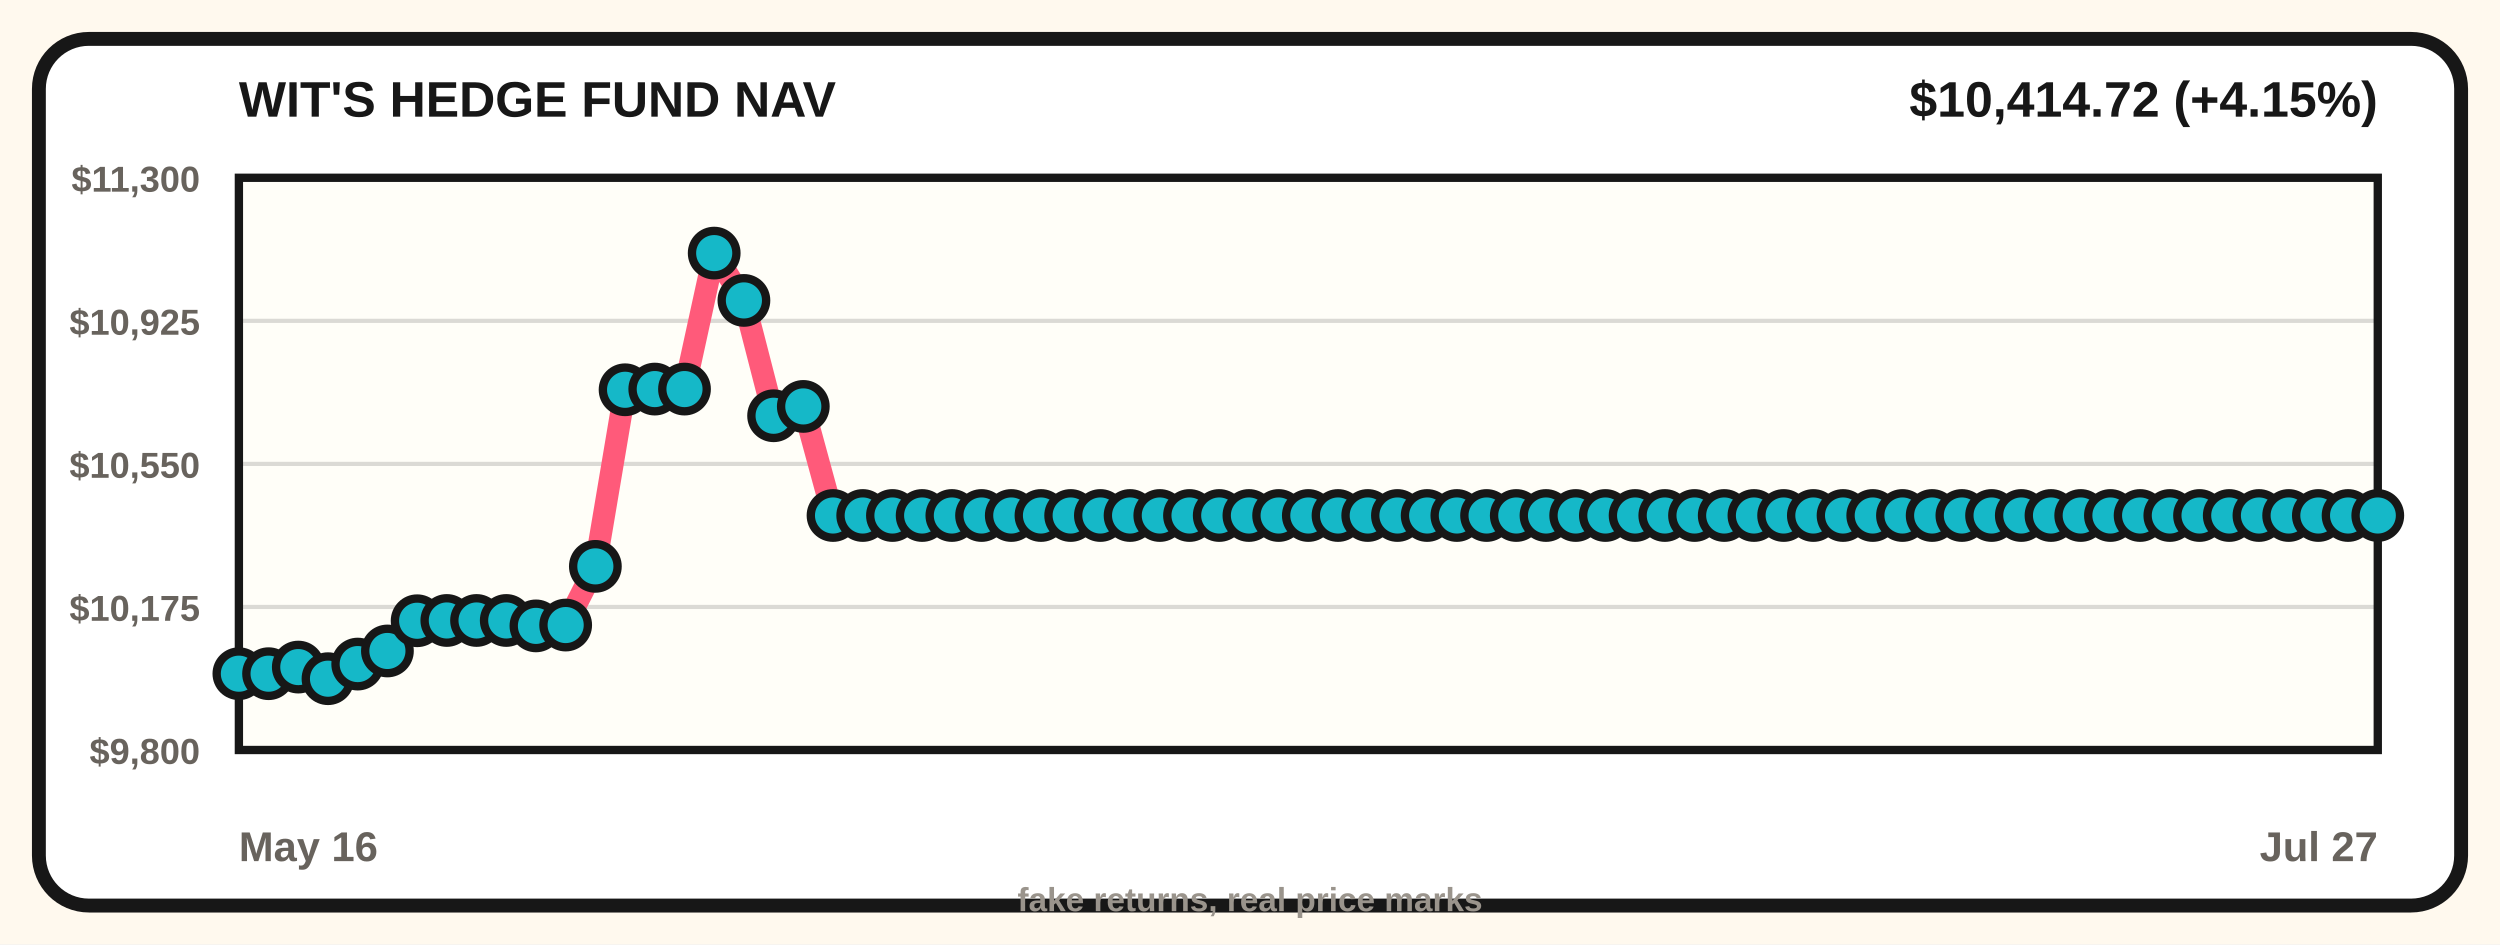
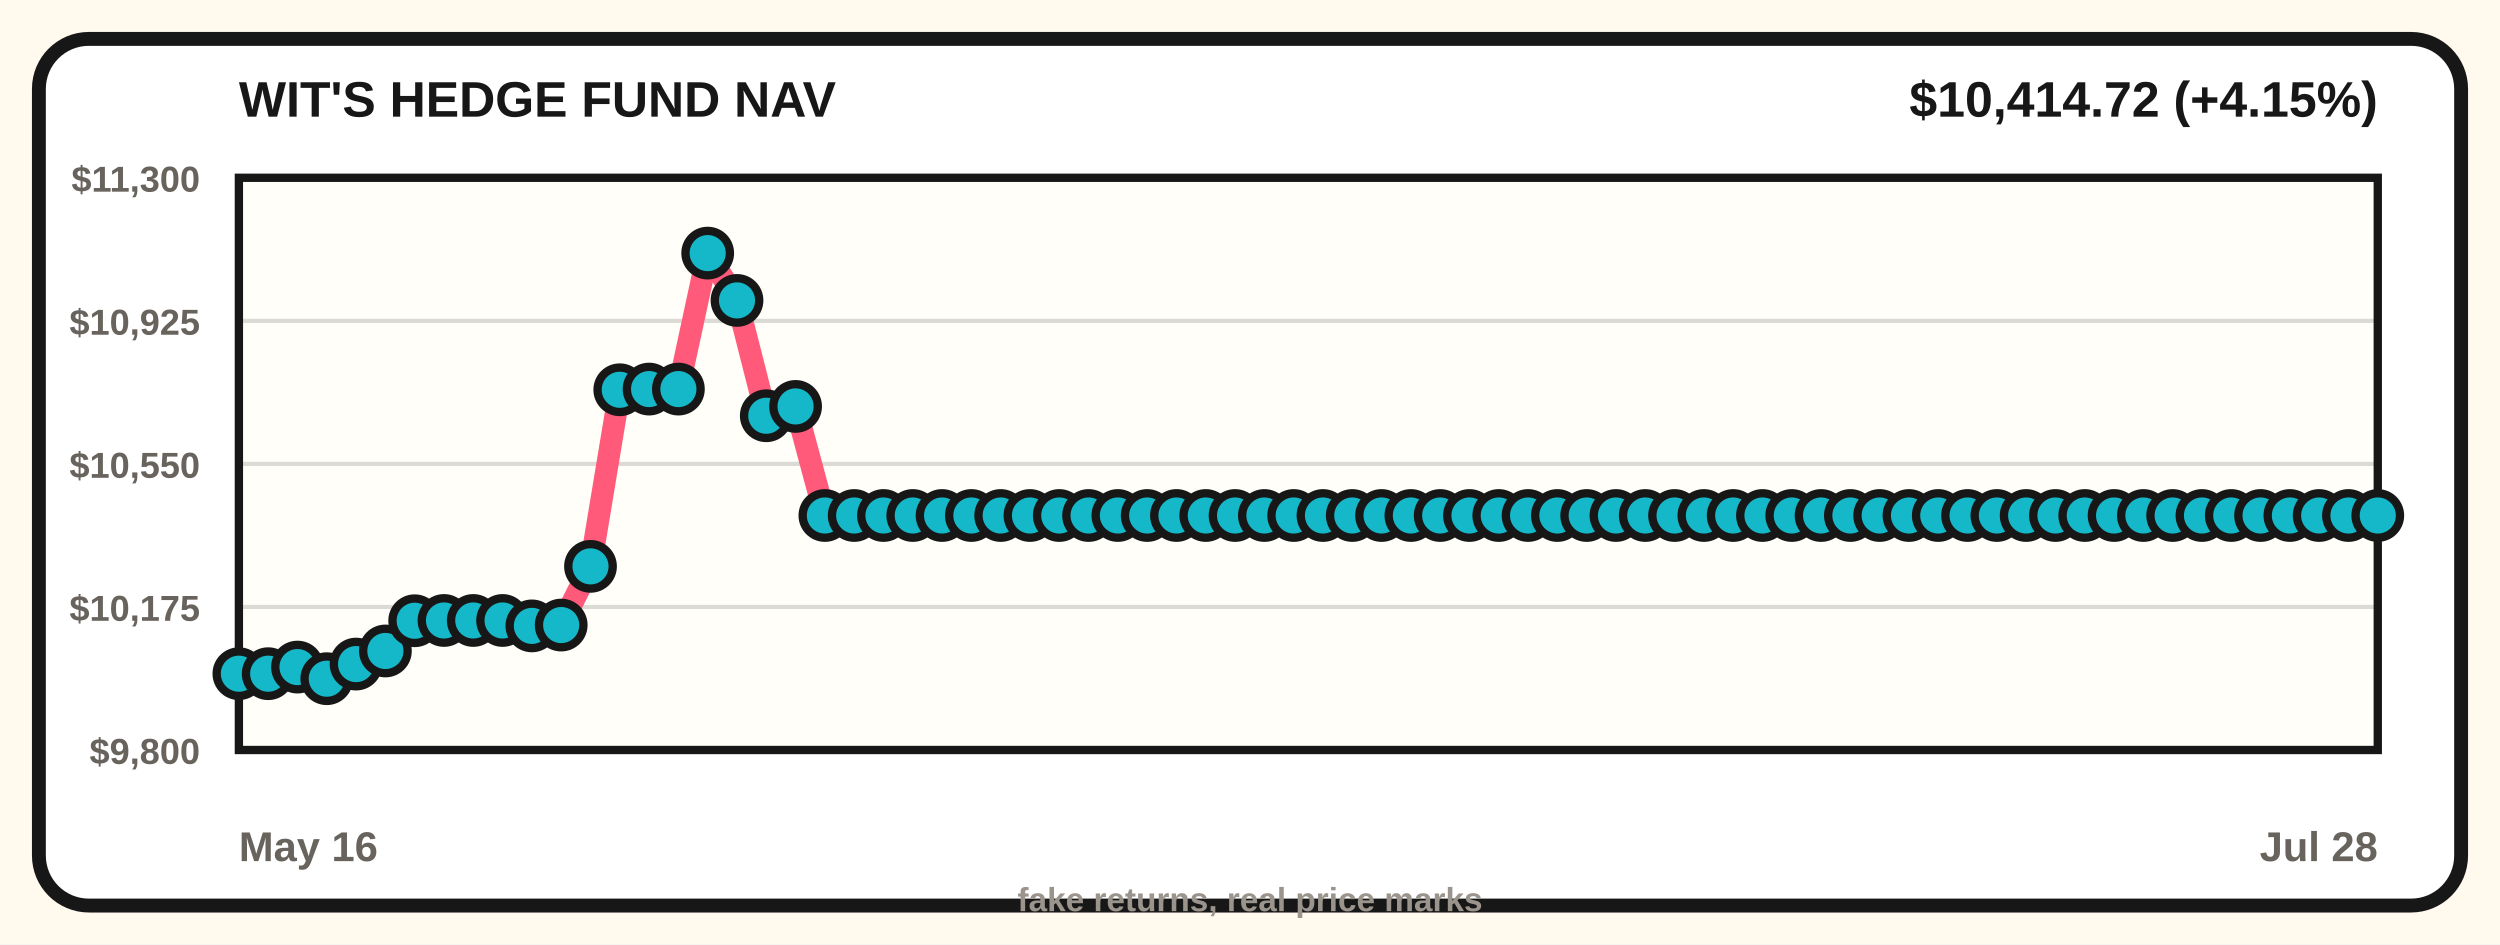
<svg xmlns="http://www.w3.org/2000/svg" width="900" height="340" viewBox="0 0 900 340" role="img" aria-label="Wit's Hedge Fund fake NAV chart">
  <rect width="900" height="340" fill="#fff9ee" />
  <rect x="14" y="14" width="872" height="312" rx="18" fill="#ffffff" stroke="#171717" stroke-width="5" />
  <rect x="86" y="64" width="770" height="206" fill="#fffef8" stroke="#171717" stroke-width="3" />
  <line x1="86" y1="270" x2="856" y2="270" stroke="#171717" stroke-width="1.5" opacity="0.16" />
  <text x="72" y="275" text-anchor="end" font-family="Arial, sans-serif" font-size="13" font-weight="800" fill="#68635d">$9,800</text>
  <line x1="86" y1="218.5" x2="856" y2="218.5" stroke="#171717" stroke-width="1.5" opacity="0.16" />
  <text x="72" y="223.5" text-anchor="end" font-family="Arial, sans-serif" font-size="13" font-weight="800" fill="#68635d">$10,175</text>
  <line x1="86" y1="167" x2="856" y2="167" stroke="#171717" stroke-width="1.5" opacity="0.16" />
  <text x="72" y="172" text-anchor="end" font-family="Arial, sans-serif" font-size="13" font-weight="800" fill="#68635d">$10,550</text>
  <line x1="86" y1="115.5" x2="856" y2="115.5" stroke="#171717" stroke-width="1.5" opacity="0.16" />
  <text x="72" y="120.5" text-anchor="end" font-family="Arial, sans-serif" font-size="13" font-weight="800" fill="#68635d">$10,925</text>
  <line x1="86" y1="64" x2="856" y2="64" stroke="#171717" stroke-width="1.5" opacity="0.16" />
  <text x="72" y="69" text-anchor="end" font-family="Arial, sans-serif" font-size="13" font-weight="800" fill="#68635d">$11,300</text>
-   <polyline points="86,242.53 96.69,242.53 107.39,240.15 118.08,244.33 128.78,239.07 139.47,234.35 150.17,223.47 160.86,223.37 171.56,223.37 182.25,223.37 192.94,225.32 203.64,225.02 214.33,203.89 225.03,140.32 235.72,140.07 246.42,140.07 257.11,91.12 267.81,108.15 278.5,149.67 289.19,146.31 299.89,185.58 310.58,185.58 321.28,185.58 331.97,185.58 342.67,185.58 353.36,185.58 364.06,185.58 374.75,185.58 385.44,185.58 396.14,185.58 406.83,185.58 417.53,185.58 428.22,185.58 438.92,185.58 449.61,185.58 460.31,185.58 471,185.58 481.69,185.58 492.39,185.58 503.08,185.58 513.78,185.58 524.47,185.58 535.17,185.58 545.86,185.58 556.56,185.58 567.25,185.58 577.94,185.58 588.64,185.58 599.33,185.58 610.03,185.58 620.72,185.58 631.42,185.58 642.11,185.58 652.81,185.58 663.5,185.58 674.19,185.58 684.89,185.58 695.58,185.58 706.28,185.58 716.97,185.58 727.67,185.58 738.36,185.58 749.06,185.58 759.75,185.58 770.44,185.58 781.14,185.58 791.83,185.58 802.53,185.58 813.22,185.58 823.92,185.58 834.61,185.58 845.31,185.58 856,185.58" fill="none" stroke="#ff5a7a" stroke-width="8" stroke-linecap="round" stroke-linejoin="round" />
+   <polyline points="86,242.53 96.55,242.53 107.1,240.15 117.64,244.33 128.19,239.07 138.74,234.35 149.29,223.47 159.84,223.37 170.38,223.37 180.93,223.37 191.48,225.32 202.03,225.02 212.58,203.89 223.12,140.32 233.67,140.07 244.22,140.07 254.77,91.12 265.32,108.15 275.86,149.67 286.41,146.31 296.96,185.58 307.51,185.58 318.05,185.58 328.6,185.58 339.15,185.58 349.7,185.58 360.25,185.58 370.79,185.58 381.34,185.58 391.89,185.58 402.44,185.58 412.99,185.58 423.53,185.58 434.08,185.58 444.63,185.58 455.18,185.58 465.73,185.58 476.27,185.58 486.82,185.58 497.37,185.58 507.92,185.58 518.47,185.58 529.01,185.58 539.56,185.58 550.11,185.58 560.66,185.58 571.21,185.58 581.75,185.58 592.3,185.58 602.85,185.58 613.4,185.58 623.95,185.58 634.49,185.58 645.04,185.58 655.59,185.58 666.14,185.58 676.68,185.58 687.23,185.58 697.78,185.58 708.33,185.58 718.88,185.58 729.42,185.58 739.97,185.58 750.52,185.58 761.07,185.58 771.62,185.58 782.16,185.58 792.71,185.58 803.26,185.58 813.81,185.58 824.36,185.58 834.9,185.58 845.45,185.58 856,185.58" fill="none" stroke="#ff5a7a" stroke-width="8" stroke-linecap="round" stroke-linejoin="round" />
  <circle cx="86" cy="242.53" r="8" fill="#15b8c8" stroke="#171717" stroke-width="3" />
-   <circle cx="96.69" cy="242.53" r="8" fill="#15b8c8" stroke="#171717" stroke-width="3" />
-   <circle cx="107.39" cy="240.15" r="8" fill="#15b8c8" stroke="#171717" stroke-width="3" />
-   <circle cx="118.08" cy="244.33" r="8" fill="#15b8c8" stroke="#171717" stroke-width="3" />
-   <circle cx="128.78" cy="239.07" r="8" fill="#15b8c8" stroke="#171717" stroke-width="3" />
-   <circle cx="139.47" cy="234.35" r="8" fill="#15b8c8" stroke="#171717" stroke-width="3" />
-   <circle cx="150.17" cy="223.47" r="8" fill="#15b8c8" stroke="#171717" stroke-width="3" />
-   <circle cx="160.86" cy="223.37" r="8" fill="#15b8c8" stroke="#171717" stroke-width="3" />
-   <circle cx="171.56" cy="223.37" r="8" fill="#15b8c8" stroke="#171717" stroke-width="3" />
-   <circle cx="182.25" cy="223.37" r="8" fill="#15b8c8" stroke="#171717" stroke-width="3" />
-   <circle cx="192.94" cy="225.32" r="8" fill="#15b8c8" stroke="#171717" stroke-width="3" />
-   <circle cx="203.64" cy="225.02" r="8" fill="#15b8c8" stroke="#171717" stroke-width="3" />
-   <circle cx="214.33" cy="203.89" r="8" fill="#15b8c8" stroke="#171717" stroke-width="3" />
-   <circle cx="225.03" cy="140.32" r="8" fill="#15b8c8" stroke="#171717" stroke-width="3" />
-   <circle cx="235.72" cy="140.07" r="8" fill="#15b8c8" stroke="#171717" stroke-width="3" />
-   <circle cx="246.42" cy="140.07" r="8" fill="#15b8c8" stroke="#171717" stroke-width="3" />
-   <circle cx="257.11" cy="91.12" r="8" fill="#15b8c8" stroke="#171717" stroke-width="3" />
-   <circle cx="267.81" cy="108.15" r="8" fill="#15b8c8" stroke="#171717" stroke-width="3" />
-   <circle cx="278.5" cy="149.67" r="8" fill="#15b8c8" stroke="#171717" stroke-width="3" />
-   <circle cx="289.19" cy="146.31" r="8" fill="#15b8c8" stroke="#171717" stroke-width="3" />
-   <circle cx="299.89" cy="185.58" r="8" fill="#15b8c8" stroke="#171717" stroke-width="3" />
-   <circle cx="310.58" cy="185.58" r="8" fill="#15b8c8" stroke="#171717" stroke-width="3" />
-   <circle cx="321.28" cy="185.58" r="8" fill="#15b8c8" stroke="#171717" stroke-width="3" />
-   <circle cx="331.97" cy="185.58" r="8" fill="#15b8c8" stroke="#171717" stroke-width="3" />
-   <circle cx="342.67" cy="185.58" r="8" fill="#15b8c8" stroke="#171717" stroke-width="3" />
-   <circle cx="353.36" cy="185.58" r="8" fill="#15b8c8" stroke="#171717" stroke-width="3" />
-   <circle cx="364.06" cy="185.58" r="8" fill="#15b8c8" stroke="#171717" stroke-width="3" />
-   <circle cx="374.75" cy="185.58" r="8" fill="#15b8c8" stroke="#171717" stroke-width="3" />
-   <circle cx="385.44" cy="185.58" r="8" fill="#15b8c8" stroke="#171717" stroke-width="3" />
-   <circle cx="396.14" cy="185.58" r="8" fill="#15b8c8" stroke="#171717" stroke-width="3" />
-   <circle cx="406.83" cy="185.58" r="8" fill="#15b8c8" stroke="#171717" stroke-width="3" />
-   <circle cx="417.53" cy="185.58" r="8" fill="#15b8c8" stroke="#171717" stroke-width="3" />
-   <circle cx="428.22" cy="185.58" r="8" fill="#15b8c8" stroke="#171717" stroke-width="3" />
-   <circle cx="438.92" cy="185.58" r="8" fill="#15b8c8" stroke="#171717" stroke-width="3" />
-   <circle cx="449.61" cy="185.58" r="8" fill="#15b8c8" stroke="#171717" stroke-width="3" />
-   <circle cx="460.31" cy="185.58" r="8" fill="#15b8c8" stroke="#171717" stroke-width="3" />
-   <circle cx="471" cy="185.58" r="8" fill="#15b8c8" stroke="#171717" stroke-width="3" />
-   <circle cx="481.69" cy="185.58" r="8" fill="#15b8c8" stroke="#171717" stroke-width="3" />
-   <circle cx="492.39" cy="185.58" r="8" fill="#15b8c8" stroke="#171717" stroke-width="3" />
-   <circle cx="503.08" cy="185.58" r="8" fill="#15b8c8" stroke="#171717" stroke-width="3" />
-   <circle cx="513.78" cy="185.58" r="8" fill="#15b8c8" stroke="#171717" stroke-width="3" />
-   <circle cx="524.47" cy="185.58" r="8" fill="#15b8c8" stroke="#171717" stroke-width="3" />
-   <circle cx="535.17" cy="185.58" r="8" fill="#15b8c8" stroke="#171717" stroke-width="3" />
-   <circle cx="545.86" cy="185.58" r="8" fill="#15b8c8" stroke="#171717" stroke-width="3" />
-   <circle cx="556.56" cy="185.58" r="8" fill="#15b8c8" stroke="#171717" stroke-width="3" />
-   <circle cx="567.25" cy="185.58" r="8" fill="#15b8c8" stroke="#171717" stroke-width="3" />
-   <circle cx="577.94" cy="185.58" r="8" fill="#15b8c8" stroke="#171717" stroke-width="3" />
-   <circle cx="588.64" cy="185.58" r="8" fill="#15b8c8" stroke="#171717" stroke-width="3" />
-   <circle cx="599.33" cy="185.58" r="8" fill="#15b8c8" stroke="#171717" stroke-width="3" />
-   <circle cx="610.03" cy="185.58" r="8" fill="#15b8c8" stroke="#171717" stroke-width="3" />
-   <circle cx="620.72" cy="185.58" r="8" fill="#15b8c8" stroke="#171717" stroke-width="3" />
-   <circle cx="631.42" cy="185.58" r="8" fill="#15b8c8" stroke="#171717" stroke-width="3" />
-   <circle cx="642.11" cy="185.58" r="8" fill="#15b8c8" stroke="#171717" stroke-width="3" />
-   <circle cx="652.81" cy="185.58" r="8" fill="#15b8c8" stroke="#171717" stroke-width="3" />
-   <circle cx="663.5" cy="185.58" r="8" fill="#15b8c8" stroke="#171717" stroke-width="3" />
-   <circle cx="674.19" cy="185.58" r="8" fill="#15b8c8" stroke="#171717" stroke-width="3" />
-   <circle cx="684.89" cy="185.58" r="8" fill="#15b8c8" stroke="#171717" stroke-width="3" />
-   <circle cx="695.58" cy="185.58" r="8" fill="#15b8c8" stroke="#171717" stroke-width="3" />
-   <circle cx="706.28" cy="185.58" r="8" fill="#15b8c8" stroke="#171717" stroke-width="3" />
-   <circle cx="716.97" cy="185.58" r="8" fill="#15b8c8" stroke="#171717" stroke-width="3" />
-   <circle cx="727.67" cy="185.58" r="8" fill="#15b8c8" stroke="#171717" stroke-width="3" />
-   <circle cx="738.36" cy="185.58" r="8" fill="#15b8c8" stroke="#171717" stroke-width="3" />
-   <circle cx="749.06" cy="185.58" r="8" fill="#15b8c8" stroke="#171717" stroke-width="3" />
-   <circle cx="759.75" cy="185.58" r="8" fill="#15b8c8" stroke="#171717" stroke-width="3" />
-   <circle cx="770.44" cy="185.58" r="8" fill="#15b8c8" stroke="#171717" stroke-width="3" />
-   <circle cx="781.14" cy="185.58" r="8" fill="#15b8c8" stroke="#171717" stroke-width="3" />
-   <circle cx="791.83" cy="185.58" r="8" fill="#15b8c8" stroke="#171717" stroke-width="3" />
-   <circle cx="802.53" cy="185.58" r="8" fill="#15b8c8" stroke="#171717" stroke-width="3" />
-   <circle cx="813.22" cy="185.58" r="8" fill="#15b8c8" stroke="#171717" stroke-width="3" />
-   <circle cx="823.92" cy="185.58" r="8" fill="#15b8c8" stroke="#171717" stroke-width="3" />
-   <circle cx="834.61" cy="185.58" r="8" fill="#15b8c8" stroke="#171717" stroke-width="3" />
-   <circle cx="845.31" cy="185.58" r="8" fill="#15b8c8" stroke="#171717" stroke-width="3" />
+   <circle cx="96.55" cy="242.53" r="8" fill="#15b8c8" stroke="#171717" stroke-width="3" />
+   <circle cx="107.1" cy="240.15" r="8" fill="#15b8c8" stroke="#171717" stroke-width="3" />
+   <circle cx="117.64" cy="244.33" r="8" fill="#15b8c8" stroke="#171717" stroke-width="3" />
+   <circle cx="128.19" cy="239.07" r="8" fill="#15b8c8" stroke="#171717" stroke-width="3" />
+   <circle cx="138.74" cy="234.35" r="8" fill="#15b8c8" stroke="#171717" stroke-width="3" />
+   <circle cx="149.29" cy="223.47" r="8" fill="#15b8c8" stroke="#171717" stroke-width="3" />
+   <circle cx="159.84" cy="223.37" r="8" fill="#15b8c8" stroke="#171717" stroke-width="3" />
+   <circle cx="170.38" cy="223.37" r="8" fill="#15b8c8" stroke="#171717" stroke-width="3" />
+   <circle cx="180.93" cy="223.37" r="8" fill="#15b8c8" stroke="#171717" stroke-width="3" />
+   <circle cx="191.48" cy="225.32" r="8" fill="#15b8c8" stroke="#171717" stroke-width="3" />
+   <circle cx="202.03" cy="225.02" r="8" fill="#15b8c8" stroke="#171717" stroke-width="3" />
+   <circle cx="212.58" cy="203.89" r="8" fill="#15b8c8" stroke="#171717" stroke-width="3" />
+   <circle cx="223.12" cy="140.32" r="8" fill="#15b8c8" stroke="#171717" stroke-width="3" />
+   <circle cx="233.67" cy="140.07" r="8" fill="#15b8c8" stroke="#171717" stroke-width="3" />
+   <circle cx="244.22" cy="140.07" r="8" fill="#15b8c8" stroke="#171717" stroke-width="3" />
+   <circle cx="254.77" cy="91.12" r="8" fill="#15b8c8" stroke="#171717" stroke-width="3" />
+   <circle cx="265.32" cy="108.15" r="8" fill="#15b8c8" stroke="#171717" stroke-width="3" />
+   <circle cx="275.86" cy="149.67" r="8" fill="#15b8c8" stroke="#171717" stroke-width="3" />
+   <circle cx="286.41" cy="146.31" r="8" fill="#15b8c8" stroke="#171717" stroke-width="3" />
+   <circle cx="296.96" cy="185.58" r="8" fill="#15b8c8" stroke="#171717" stroke-width="3" />
+   <circle cx="307.51" cy="185.58" r="8" fill="#15b8c8" stroke="#171717" stroke-width="3" />
+   <circle cx="318.05" cy="185.58" r="8" fill="#15b8c8" stroke="#171717" stroke-width="3" />
+   <circle cx="328.6" cy="185.58" r="8" fill="#15b8c8" stroke="#171717" stroke-width="3" />
+   <circle cx="339.15" cy="185.58" r="8" fill="#15b8c8" stroke="#171717" stroke-width="3" />
+   <circle cx="349.7" cy="185.58" r="8" fill="#15b8c8" stroke="#171717" stroke-width="3" />
+   <circle cx="360.25" cy="185.58" r="8" fill="#15b8c8" stroke="#171717" stroke-width="3" />
+   <circle cx="370.79" cy="185.58" r="8" fill="#15b8c8" stroke="#171717" stroke-width="3" />
+   <circle cx="381.34" cy="185.58" r="8" fill="#15b8c8" stroke="#171717" stroke-width="3" />
+   <circle cx="391.89" cy="185.58" r="8" fill="#15b8c8" stroke="#171717" stroke-width="3" />
+   <circle cx="402.44" cy="185.58" r="8" fill="#15b8c8" stroke="#171717" stroke-width="3" />
+   <circle cx="412.99" cy="185.58" r="8" fill="#15b8c8" stroke="#171717" stroke-width="3" />
+   <circle cx="423.53" cy="185.58" r="8" fill="#15b8c8" stroke="#171717" stroke-width="3" />
+   <circle cx="434.08" cy="185.58" r="8" fill="#15b8c8" stroke="#171717" stroke-width="3" />
+   <circle cx="444.63" cy="185.58" r="8" fill="#15b8c8" stroke="#171717" stroke-width="3" />
+   <circle cx="455.18" cy="185.58" r="8" fill="#15b8c8" stroke="#171717" stroke-width="3" />
+   <circle cx="465.73" cy="185.58" r="8" fill="#15b8c8" stroke="#171717" stroke-width="3" />
+   <circle cx="476.27" cy="185.58" r="8" fill="#15b8c8" stroke="#171717" stroke-width="3" />
+   <circle cx="486.82" cy="185.58" r="8" fill="#15b8c8" stroke="#171717" stroke-width="3" />
+   <circle cx="497.37" cy="185.58" r="8" fill="#15b8c8" stroke="#171717" stroke-width="3" />
+   <circle cx="507.92" cy="185.58" r="8" fill="#15b8c8" stroke="#171717" stroke-width="3" />
+   <circle cx="518.47" cy="185.58" r="8" fill="#15b8c8" stroke="#171717" stroke-width="3" />
+   <circle cx="529.01" cy="185.58" r="8" fill="#15b8c8" stroke="#171717" stroke-width="3" />
+   <circle cx="539.56" cy="185.58" r="8" fill="#15b8c8" stroke="#171717" stroke-width="3" />
+   <circle cx="550.11" cy="185.58" r="8" fill="#15b8c8" stroke="#171717" stroke-width="3" />
+   <circle cx="560.66" cy="185.58" r="8" fill="#15b8c8" stroke="#171717" stroke-width="3" />
+   <circle cx="571.21" cy="185.58" r="8" fill="#15b8c8" stroke="#171717" stroke-width="3" />
+   <circle cx="581.75" cy="185.58" r="8" fill="#15b8c8" stroke="#171717" stroke-width="3" />
+   <circle cx="592.3" cy="185.58" r="8" fill="#15b8c8" stroke="#171717" stroke-width="3" />
+   <circle cx="602.85" cy="185.58" r="8" fill="#15b8c8" stroke="#171717" stroke-width="3" />
+   <circle cx="613.4" cy="185.58" r="8" fill="#15b8c8" stroke="#171717" stroke-width="3" />
+   <circle cx="623.95" cy="185.58" r="8" fill="#15b8c8" stroke="#171717" stroke-width="3" />
+   <circle cx="634.49" cy="185.58" r="8" fill="#15b8c8" stroke="#171717" stroke-width="3" />
+   <circle cx="645.04" cy="185.58" r="8" fill="#15b8c8" stroke="#171717" stroke-width="3" />
+   <circle cx="655.59" cy="185.58" r="8" fill="#15b8c8" stroke="#171717" stroke-width="3" />
+   <circle cx="666.14" cy="185.58" r="8" fill="#15b8c8" stroke="#171717" stroke-width="3" />
+   <circle cx="676.68" cy="185.58" r="8" fill="#15b8c8" stroke="#171717" stroke-width="3" />
+   <circle cx="687.23" cy="185.58" r="8" fill="#15b8c8" stroke="#171717" stroke-width="3" />
+   <circle cx="697.78" cy="185.58" r="8" fill="#15b8c8" stroke="#171717" stroke-width="3" />
+   <circle cx="708.33" cy="185.58" r="8" fill="#15b8c8" stroke="#171717" stroke-width="3" />
+   <circle cx="718.88" cy="185.58" r="8" fill="#15b8c8" stroke="#171717" stroke-width="3" />
+   <circle cx="729.42" cy="185.58" r="8" fill="#15b8c8" stroke="#171717" stroke-width="3" />
+   <circle cx="739.97" cy="185.58" r="8" fill="#15b8c8" stroke="#171717" stroke-width="3" />
+   <circle cx="750.52" cy="185.58" r="8" fill="#15b8c8" stroke="#171717" stroke-width="3" />
+   <circle cx="761.07" cy="185.58" r="8" fill="#15b8c8" stroke="#171717" stroke-width="3" />
+   <circle cx="771.62" cy="185.58" r="8" fill="#15b8c8" stroke="#171717" stroke-width="3" />
+   <circle cx="782.16" cy="185.58" r="8" fill="#15b8c8" stroke="#171717" stroke-width="3" />
+   <circle cx="792.71" cy="185.58" r="8" fill="#15b8c8" stroke="#171717" stroke-width="3" />
+   <circle cx="803.26" cy="185.58" r="8" fill="#15b8c8" stroke="#171717" stroke-width="3" />
+   <circle cx="813.81" cy="185.58" r="8" fill="#15b8c8" stroke="#171717" stroke-width="3" />
+   <circle cx="824.36" cy="185.58" r="8" fill="#15b8c8" stroke="#171717" stroke-width="3" />
+   <circle cx="834.9" cy="185.58" r="8" fill="#15b8c8" stroke="#171717" stroke-width="3" />
+   <circle cx="845.45" cy="185.58" r="8" fill="#15b8c8" stroke="#171717" stroke-width="3" />
  <circle cx="856" cy="185.58" r="8" fill="#15b8c8" stroke="#171717" stroke-width="3" />
  <text x="86" y="42" font-family="Arial, sans-serif" font-size="18" font-weight="900" fill="#171717">WIT'S HEDGE FUND NAV</text>
  <text x="856" y="42" text-anchor="end" font-family="Arial, sans-serif" font-size="18" font-weight="900" fill="#171717">$10,414.72 (+4.15%)</text>
  <text x="86" y="310" text-anchor="start" font-family="Arial, sans-serif" font-size="15" font-weight="900" fill="#68635d">May 16</text>
-   <text x="856" y="310" text-anchor="end" font-family="Arial, sans-serif" font-size="15" font-weight="900" fill="#68635d">Jul 27</text>
+   <text x="856" y="310" text-anchor="end" font-family="Arial, sans-serif" font-size="15" font-weight="900" fill="#68635d">Jul 28</text>
  <text x="450" y="328" text-anchor="middle" font-family="Arial, sans-serif" font-size="12" font-weight="800" fill="#9a948c">fake returns, real price marks</text>
</svg>
